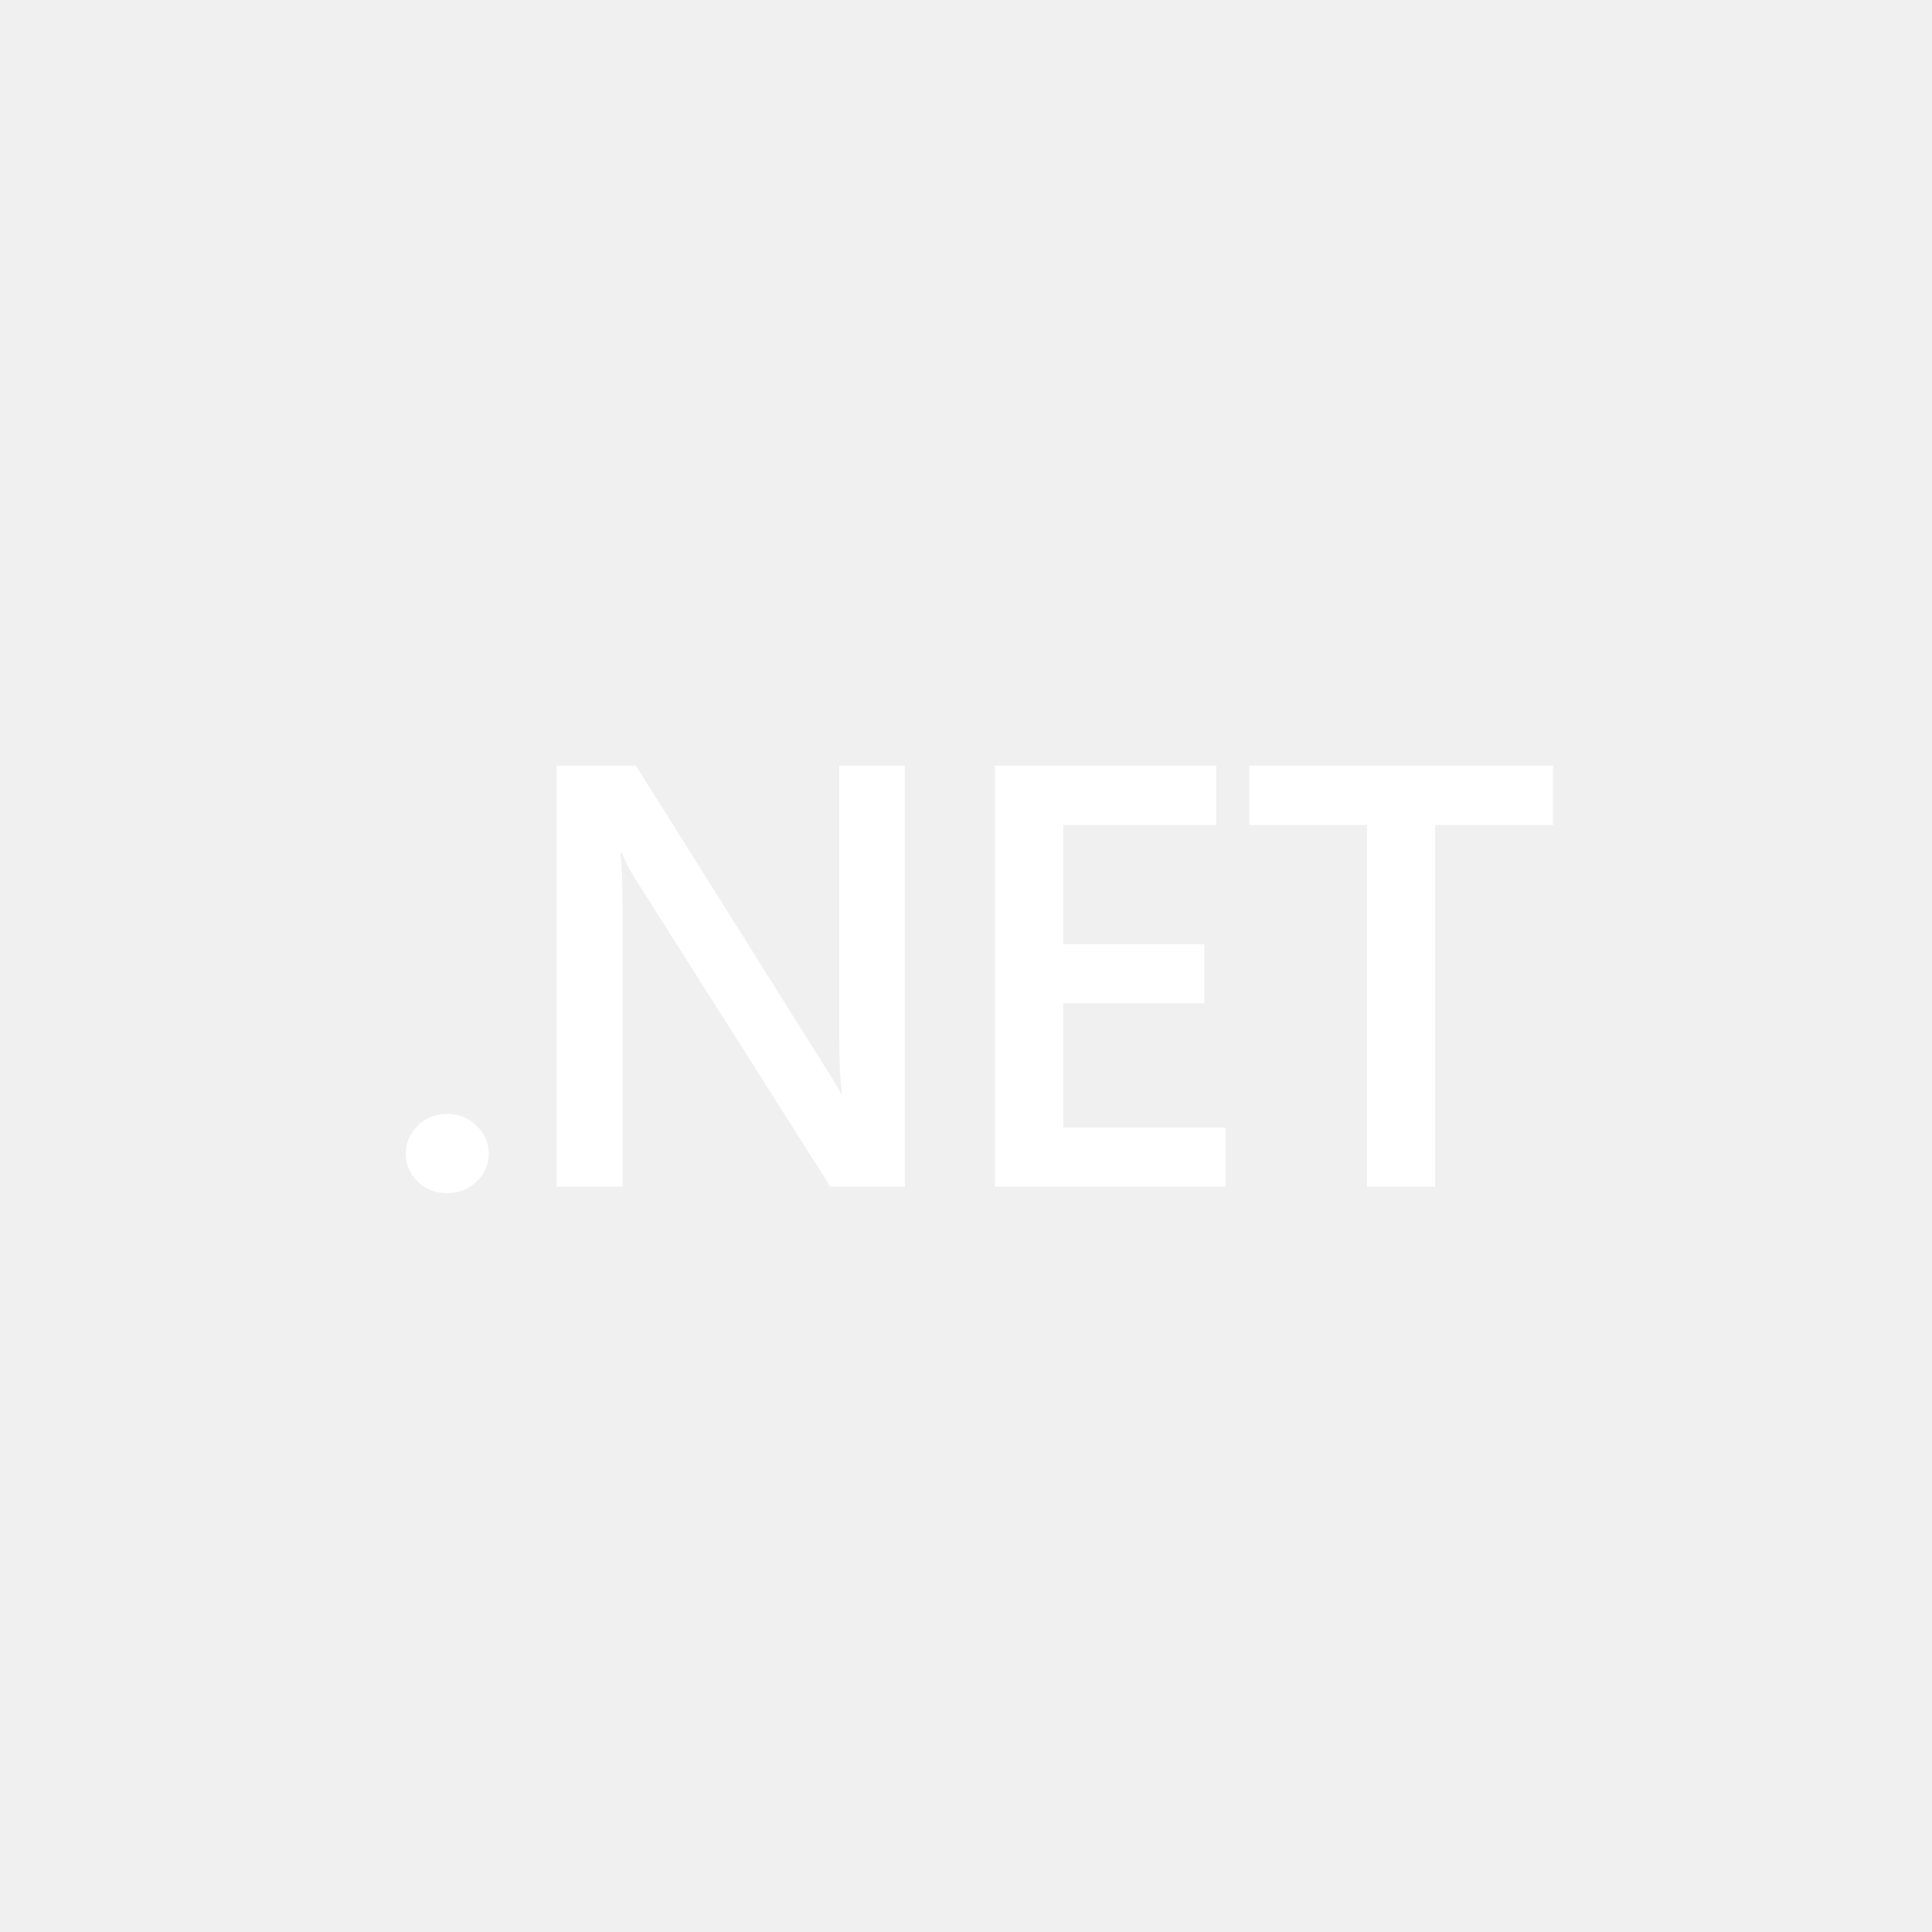
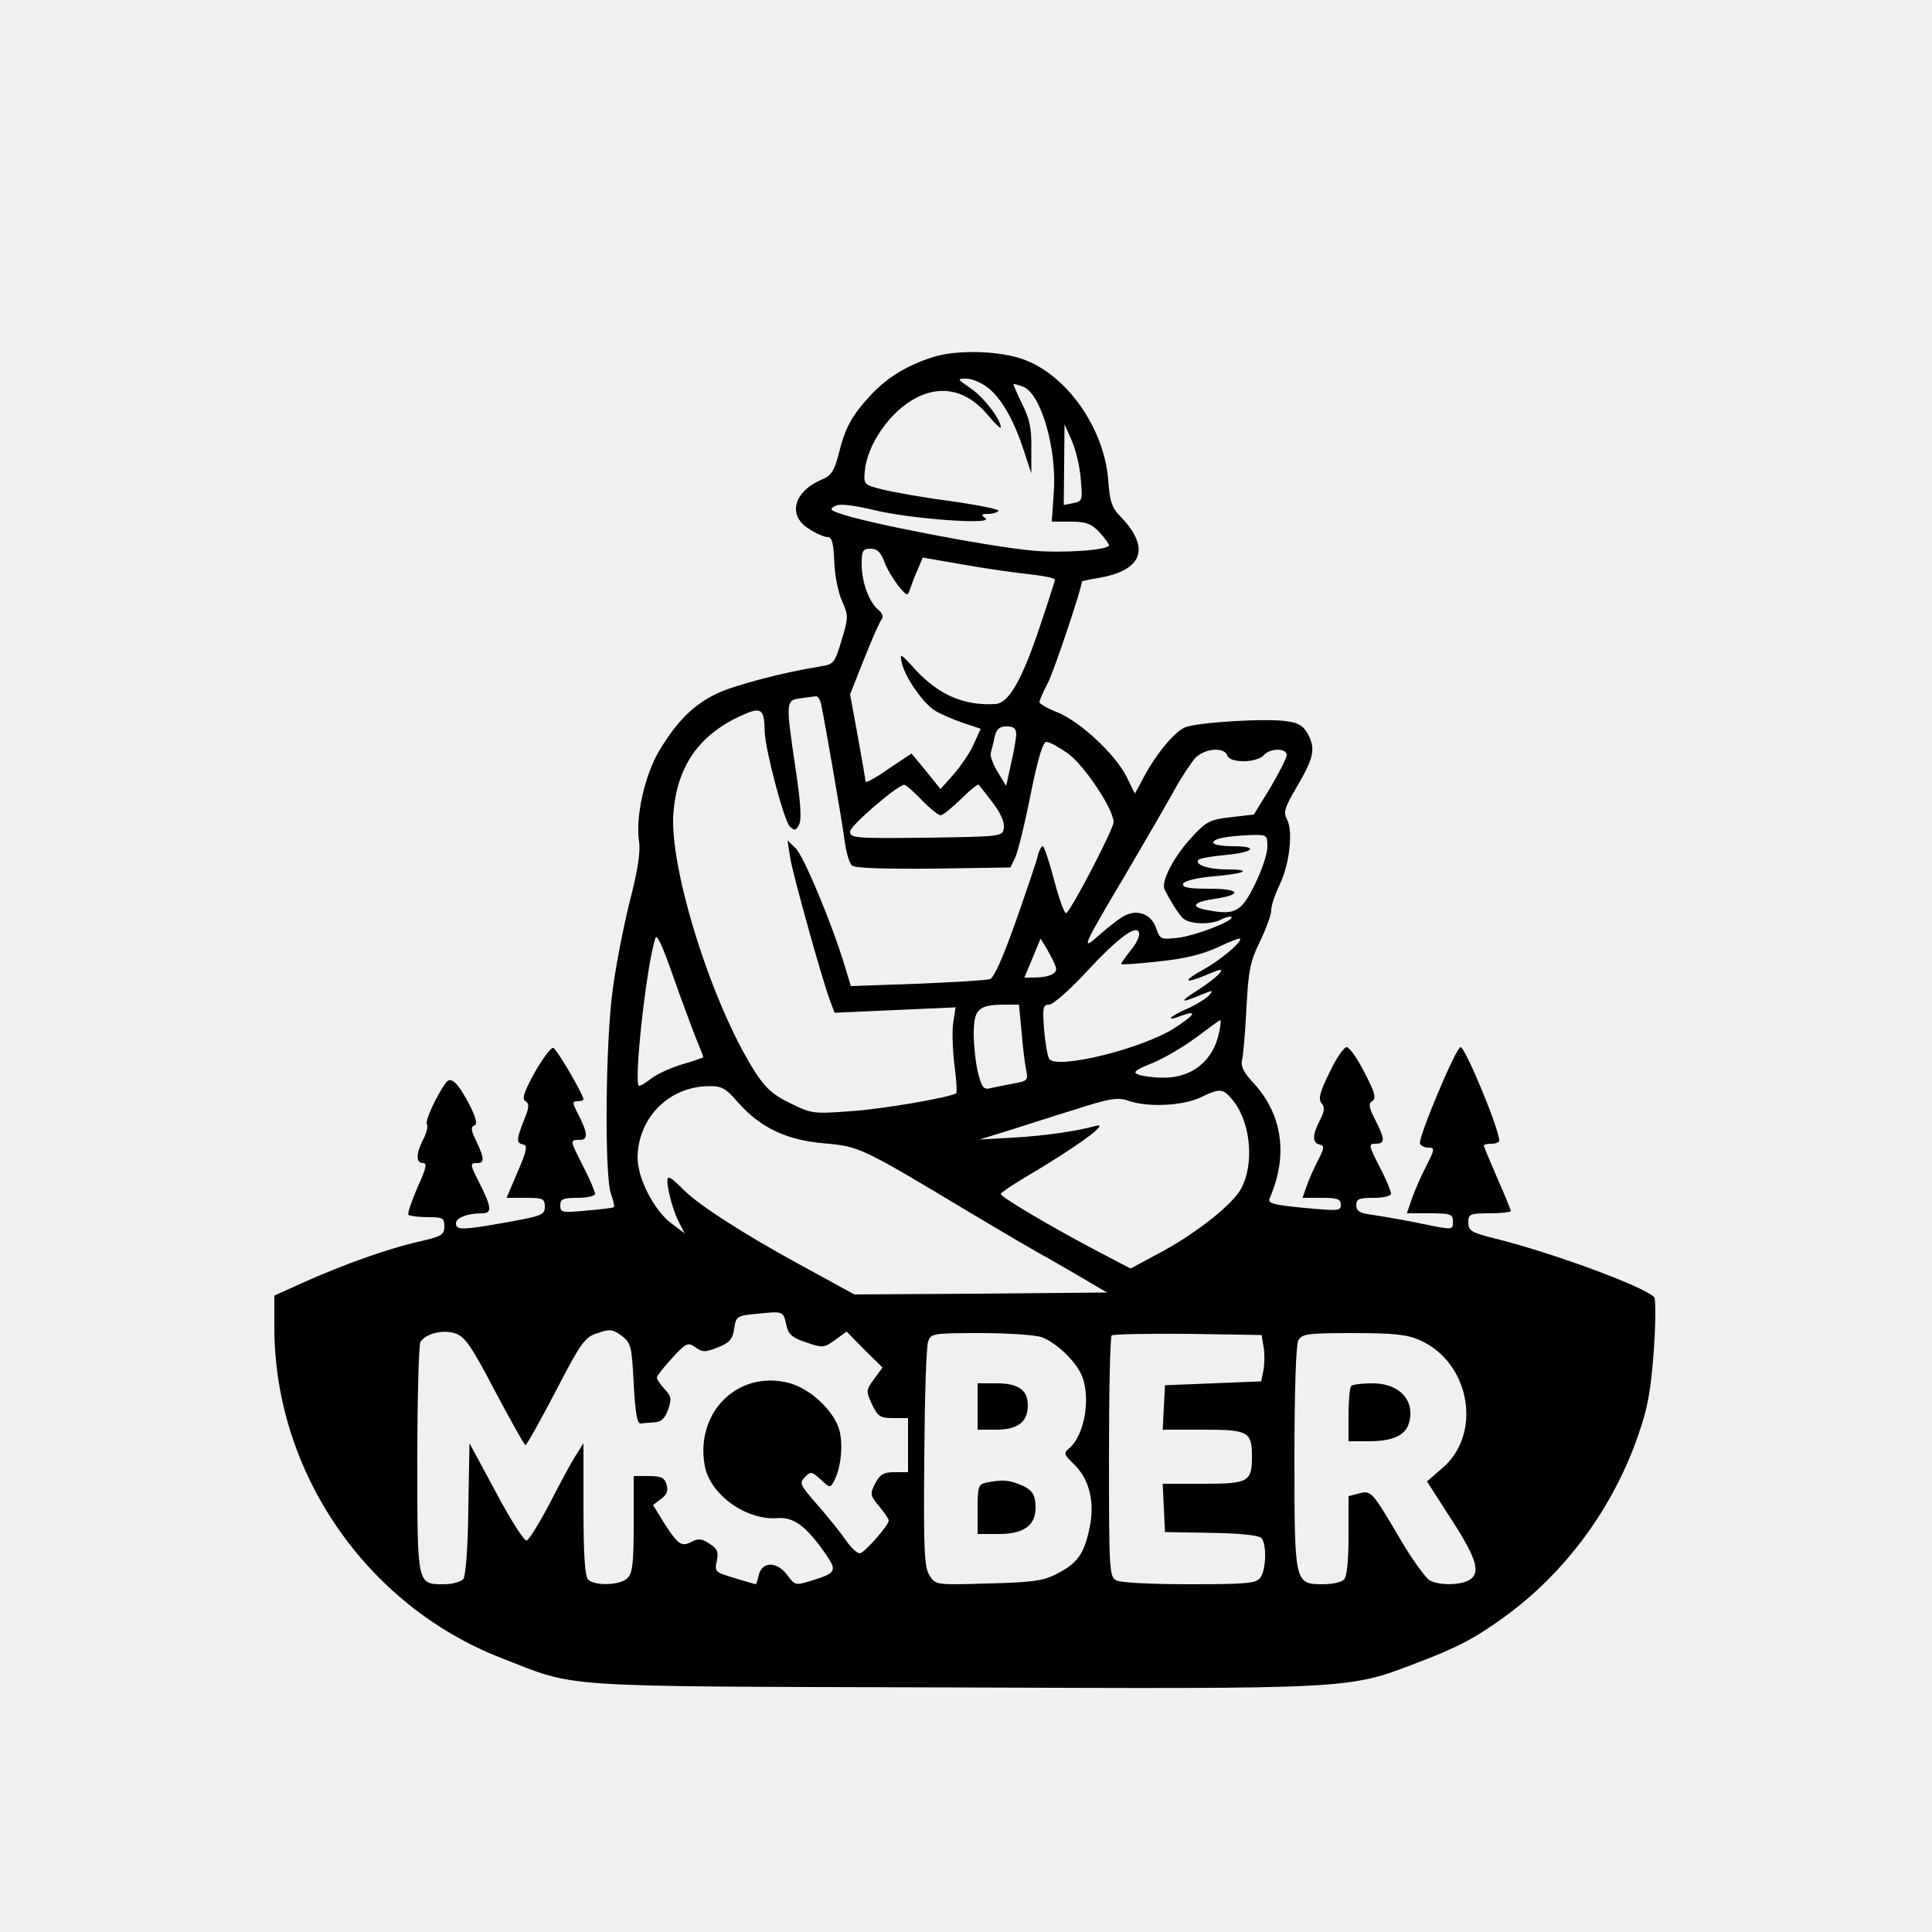
- <svg xmlns="http://www.w3.org/2000/svg" width="456" height="456" viewBox="0 0 456 456" version="1.1" xml:space="preserve" style="fill-rule:evenodd;clip-rule:evenodd;stroke-linejoin:round;stroke-miterlimit:2;">
-   <path d="m 105.5,281.609 c -2.703,0 -5.001,-0.9 -6.893,-2.702 -1.892,-1.848 -2.838,-4.042 -2.838,-6.582 0,-2.587 0.946,-4.804 2.838,-6.652 1.892,-1.848 4.19,-2.772 6.893,-2.772 2.748,0 5.068,0.924 6.96,2.772 1.937,1.848 2.906,4.064 2.906,6.652 0,2.54 -0.968,4.734 -2.906,6.582 -1.892,1.802 -4.212,2.702 -6.96,2.702 z" style="fill:#ffffff;fill-rule:nonzero;stroke-width:0.838" />
-   <path d="M 213.561,280.084 H 195.99 L 149.7,207.054 c -1.171,-1.848 -2.14,-3.765 -2.906,-5.751 h -0.406 c 0.361,2.125 0.541,6.675 0.541,13.65 v 65.132 h -15.543 v -99.36 h 18.719 l 44.737,71.298 c 1.892,2.957 3.109,4.989 3.649,6.098 h 0.27 c -0.45,-2.632 -0.676,-7.09 -0.676,-13.373 v -64.023 h 15.476 z" style="fill:#ffffff;fill-rule:nonzero;stroke-width:0.838" />
-   <path d="m 289.251,280.084 h -54.401 v -99.36 h 52.238 v 13.997 h -36.154 v 28.131 h 33.316 v 13.927 h -33.316 v 29.378 h 38.316 z" style="fill:#ffffff;fill-rule:nonzero;stroke-width:0.838" />
-   <path d="M 366.565,194.721 H 338.722 v 85.363 h -16.084 v -85.363 h -27.775 v -13.997 h 71.701 z" style="fill:#ffffff;fill-rule:nonzero;stroke-width:0.838" />
+ <svg xmlns="http://www.w3.org/2000/svg" version="1.0" width="500pt" height="500pt" viewBox="0 0 500 500" preserveAspectRatio="xMidYMid meet">
+   <g transform="translate(0,500) scale(0.1,-0.1)" fill="#000000" stroke="none">
+     <path d="M2415 4076 c-69 -22 -119 -53 -162 -99 -49 -53 -66 -84 -83 -154 -11 -42 -19 -54 -43 -64 -73 -31 -90 -93 -33 -128 18 -12 40 -21 48 -21 11 0 15 -15 17 -62 1 -35 10 -81 20 -103 17 -38 17 -43 -1 -102 -18 -60 -20 -62 -56 -68 -91 -14 -221 -48 -267 -70 -60 -29 -102 -70 -149 -148 -38 -64 -62 -173 -52 -236 4 -25 -4 -76 -24 -153 -16 -64 -36 -166 -44 -227 -19 -133 -22 -481 -5 -530 6 -18 10 -33 8 -35 -2 -2 -34 -6 -71 -9 -63 -6 -68 -5 -68 13 0 17 7 20 45 20 25 0 45 5 45 10 0 6 -13 37 -30 70 -36 71 -36 70 -9 70 22 0 21 17 -8 73 -12 24 -12 27 2 27 8 0 15 2 15 5 0 12 -69 130 -78 133 -6 2 -27 -27 -48 -63 -28 -51 -34 -69 -24 -75 10 -6 10 -16 -4 -49 -20 -51 -20 -59 -2 -63 12 -2 9 -17 -14 -70 l-29 -68 49 0 c45 0 50 -2 50 -23 0 -21 -8 -24 -97 -40 -117 -21 -133 -21 -133 -3 0 14 29 26 68 26 26 0 25 15 -9 82 -23 45 -23 48 -4 48 19 0 19 11 -2 56 -14 28 -15 38 -6 41 9 3 6 18 -11 52 -30 58 -49 77 -62 59 -25 -35 -55 -99 -49 -108 3 -5 -1 -23 -10 -39 -19 -38 -19 -61 0 -61 11 0 8 -14 -15 -64 -15 -35 -26 -67 -23 -70 4 -3 26 -6 50 -6 39 0 43 -2 43 -24 0 -22 -7 -26 -69 -40 -78 -18 -191 -58 -298 -106 l-73 -33 0 -82 c0 -373 236 -718 585 -855 204 -79 121 -74 1164 -77 1039 -4 1029 -5 1204 62 108 41 152 64 227 118 159 114 284 283 349 471 25 70 33 115 41 220 5 72 5 135 1 139 -27 28 -267 116 -413 152 -60 15 -68 20 -68 41 0 22 4 24 55 24 30 0 55 3 55 6 0 3 -16 42 -35 85 -19 44 -35 82 -35 84 0 3 9 5 20 5 11 0 20 4 20 8 0 30 -88 242 -100 242 -12 0 -112 -239 -105 -250 3 -6 13 -10 21 -10 18 0 18 -3 -7 -52 -12 -23 -27 -58 -35 -80 l-13 -38 59 0 c53 0 60 -2 60 -20 0 -24 3 -24 -85 -6 -38 8 -91 17 -117 21 -39 5 -48 10 -48 26 0 16 7 19 45 19 27 0 45 5 45 11 0 6 -13 38 -30 70 -28 55 -29 59 -10 59 25 0 25 11 -1 62 -17 33 -18 42 -7 49 10 7 6 22 -21 74 -18 36 -39 65 -46 65 -7 0 -27 -29 -44 -65 -25 -51 -30 -69 -21 -80 9 -10 8 -21 -4 -44 -20 -38 -20 -59 -1 -63 13 -3 13 -8 -4 -41 -11 -21 -24 -51 -30 -68 l-10 -29 50 0 c40 0 49 -3 49 -18 0 -16 -7 -16 -95 -8 -82 8 -95 12 -89 25 48 111 33 215 -40 296 -29 31 -36 46 -31 65 3 14 8 75 11 135 5 95 10 118 35 169 16 33 29 69 29 81 0 12 10 41 22 66 25 52 35 137 19 168 -10 18 -7 30 23 81 46 78 51 101 32 138 -11 22 -24 31 -53 35 -50 9 -231 -2 -265 -15 -28 -10 -81 -75 -113 -139 l-18 -33 -22 45 c-30 58 -118 140 -177 165 -27 10 -48 23 -48 27 0 4 10 27 22 50 16 31 88 246 88 262 0 1 18 5 41 9 116 19 138 77 59 159 -23 23 -28 40 -32 95 -11 140 -115 282 -232 316 -64 19 -165 20 -221 2z m145 -82 c35 -30 65 -84 91 -164 l18 -55 0 66 c1 51 -5 77 -24 114 -13 27 -23 50 -22 51 1 1 12 -2 25 -7 46 -17 88 -162 79 -275 l-5 -74 48 0 c41 0 54 -5 75 -27 14 -15 25 -31 25 -34 0 -13 -122 -21 -198 -14 -117 11 -439 73 -501 97 -23 8 -24 11 -9 19 11 6 44 2 100 -11 93 -23 313 -39 288 -21 -12 9 -11 11 7 11 12 0 24 4 27 8 2 4 -53 15 -122 25 -70 9 -149 23 -177 30 -49 12 -50 13 -47 47 6 70 66 156 134 191 67 34 133 18 186 -47 18 -21 32 -35 32 -30 0 21 -45 79 -78 101 -36 25 -36 25 -10 25 15 0 41 -12 58 -26z m237 -234 c5 -55 4 -57 -19 -62 l-25 -5 1 105 1 104 19 -43 c10 -23 21 -68 23 -99z m-509 -212 c6 -18 23 -46 36 -63 23 -28 25 -29 31 -10 4 11 12 34 20 51 l13 31 104 -18 c56 -10 133 -21 171 -25 37 -4 67 -10 67 -14 0 -4 -18 -60 -40 -125 -45 -134 -79 -194 -113 -197 -81 -5 -147 23 -208 89 -39 43 -41 44 -35 17 9 -38 54 -102 84 -122 14 -9 46 -23 72 -32 l48 -16 -18 -40 c-9 -21 -33 -56 -52 -78 l-34 -38 -37 46 -38 46 -60 -40 c-32 -23 -59 -37 -59 -33 0 4 -9 57 -20 117 l-20 109 36 91 c20 50 40 96 45 102 6 7 3 17 -7 25 -25 20 -44 73 -44 119 0 35 3 40 23 40 17 0 26 -9 35 -32z m-163 -370 c11 -53 55 -307 61 -355 4 -29 12 -57 19 -63 8 -7 84 -9 211 -8 l199 3 12 25 c7 14 25 87 40 163 19 94 32 137 41 137 8 0 33 -14 56 -30 42 -31 116 -141 118 -177 1 -16 -102 -215 -122 -236 -4 -5 -18 33 -31 82 -13 50 -27 91 -30 91 -4 0 -10 -11 -13 -24 -3 -14 -29 -90 -57 -170 -34 -96 -57 -147 -67 -150 -10 -3 -94 -8 -189 -12 l-171 -6 -16 53 c-32 106 -107 287 -128 305 l-20 19 7 -45 c7 -44 85 -324 105 -375 l10 -26 157 7 156 7 -6 -39 c-3 -21 -2 -70 3 -109 5 -38 7 -71 5 -74 -11 -10 -192 -42 -277 -47 -92 -7 -99 -6 -153 21 -44 21 -64 39 -91 81 -112 175 -224 532 -211 673 10 118 66 198 171 247 56 26 64 22 65 -39 1 -46 50 -231 65 -246 12 -11 16 -11 24 5 7 13 4 58 -9 144 -26 176 -26 178 14 183 17 2 35 5 39 5 4 1 10 -8 13 -20z m505 -80 c-1 -13 -7 -47 -14 -77 l-12 -55 -22 36 c-12 20 -20 42 -18 49 2 8 7 26 10 42 5 20 12 27 31 27 19 0 25 -5 25 -22z m546 -53 c4 -10 20 -15 44 -15 21 0 43 7 50 15 16 19 60 20 60 1 0 -7 -19 -45 -42 -84 l-43 -70 -60 -7 c-54 -6 -63 -11 -101 -52 -47 -51 -80 -115 -70 -135 14 -28 32 -57 45 -72 15 -18 72 -21 103 -5 11 6 22 8 25 6 9 -9 -91 -48 -138 -54 -45 -5 -47 -4 -57 25 -12 36 -48 50 -82 32 -12 -6 -40 -28 -63 -48 -52 -47 -47 -35 66 155 51 87 108 185 126 218 18 33 43 70 54 83 24 25 75 30 83 7z m-791 -115 c21 -22 44 -40 49 -40 6 0 29 19 53 42 23 23 44 40 46 37 2 -2 18 -23 36 -46 20 -26 31 -51 29 -65 -3 -23 -4 -23 -200 -26 -186 -2 -198 -1 -198 16 0 15 121 119 140 121 3 1 24 -17 45 -39z m895 -122 c0 -18 -15 -62 -33 -98 -35 -71 -51 -79 -124 -65 -44 8 -35 21 22 29 72 11 64 26 -15 26 -53 0 -71 3 -68 13 3 7 33 15 77 19 85 7 105 18 35 18 -48 0 -84 13 -72 25 4 4 34 9 67 12 76 7 91 23 22 23 -28 0 -51 4 -51 9 0 11 33 17 98 20 41 1 42 0 42 -31z m-355 -269 c-14 -18 -25 -33 -23 -34 2 -2 46 1 98 7 67 7 112 18 153 37 31 15 57 25 57 21 0 -12 -55 -57 -97 -80 -51 -28 -50 -37 2 -16 21 9 39 16 42 16 13 0 -15 -25 -55 -51 -51 -32 -49 -37 5 -14 32 13 34 13 23 0 -7 -8 -32 -24 -56 -35 -47 -20 -61 -36 -18 -19 45 16 37 3 -17 -32 -85 -54 -306 -108 -324 -79 -4 7 -10 41 -13 76 -4 57 -3 64 13 64 10 0 52 37 94 82 85 92 134 128 139 103 2 -8 -8 -29 -23 -46z m-1121 -233 c9 -21 16 -40 16 -42 0 -1 -24 -10 -53 -18 -30 -9 -65 -25 -80 -36 -14 -11 -28 -20 -33 -20 -15 0 18 307 42 382 4 13 19 -21 48 -104 24 -68 51 -140 60 -162z m928 192 c7 -17 -16 -28 -59 -28 l-22 0 21 50 21 51 17 -28 c9 -16 19 -35 22 -45z m-88 -170 c3 -40 9 -85 12 -99 5 -24 3 -27 -33 -33 -21 -4 -48 -10 -59 -12 -18 -5 -23 1 -33 40 -6 25 -11 70 -11 100 0 64 12 75 76 76 l41 0 7 -72z m511 0 c-15 -74 -71 -118 -145 -117 -25 0 -54 4 -64 8 -16 6 -8 12 37 30 31 13 82 43 114 67 32 24 59 44 61 44 2 0 1 -15 -3 -32z m-1245 -181 c58 -66 127 -98 224 -106 90 -8 95 -10 381 -182 77 -46 154 -91 170 -100 17 -9 64 -36 105 -60 l75 -44 -327 -3 -327 -2 -148 81 c-139 76 -252 149 -291 187 -46 46 -50 46 -41 -3 5 -24 16 -59 25 -76 l16 -31 -36 27 c-44 34 -86 116 -86 169 1 103 81 184 184 185 33 1 44 -5 76 -42z m1285 0 c42 -57 51 -161 17 -223 -21 -40 -112 -112 -199 -160 l-87 -47 -90 47 c-117 62 -246 138 -246 146 0 3 26 21 58 40 136 80 230 148 187 136 -47 -13 -126 -25 -210 -30 l-90 -5 65 20 c36 11 115 37 177 56 96 31 116 34 144 24 49 -17 138 -13 184 8 55 26 60 26 90 -12z m-1160 -576 c5 -24 15 -33 51 -45 44 -15 47 -14 75 6 l30 22 46 -47 47 -46 -22 -30 c-21 -29 -21 -31 -5 -66 15 -31 21 -35 55 -35 l38 0 0 -70 0 -70 -35 0 c-28 0 -37 -5 -50 -29 -14 -28 -13 -31 10 -59 14 -17 25 -33 25 -37 0 -13 -64 -85 -75 -85 -7 0 -23 15 -36 34 -13 19 -46 60 -73 91 -46 52 -48 57 -33 72 15 16 18 15 41 -6 24 -22 24 -23 35 -3 18 34 24 98 12 135 -16 49 -74 102 -126 117 -133 37 -247 -74 -221 -214 14 -74 106 -140 186 -135 44 4 76 -20 127 -93 30 -44 28 -49 -41 -70 -36 -11 -39 -11 -58 15 -26 36 -65 37 -74 2 -3 -14 -7 -25 -8 -25 -1 0 -26 7 -55 16 -50 15 -52 16 -46 44 5 23 2 32 -19 45 -19 13 -29 14 -46 5 -26 -14 -35 -8 -71 48 l-29 47 21 16 c15 11 19 22 14 37 -5 18 -14 22 -46 22 l-39 0 0 -124 c0 -100 -3 -128 -16 -140 -18 -19 -85 -21 -102 -4 -8 8 -12 63 -12 183 l0 170 -22 -35 c-12 -19 -42 -75 -67 -124 -26 -49 -52 -91 -58 -93 -6 -2 -42 54 -79 124 l-69 128 -3 -169 c-1 -104 -7 -175 -13 -183 -7 -7 -29 -13 -50 -13 -70 0 -69 -4 -69 323 0 161 4 297 8 304 14 22 59 33 91 22 24 -8 42 -34 102 -149 41 -77 76 -140 79 -140 3 0 38 63 78 139 66 128 76 141 109 151 31 11 39 10 62 -7 24 -19 26 -26 31 -124 4 -75 9 -104 18 -103 6 1 23 2 36 3 17 1 27 10 35 33 10 27 8 35 -9 53 -11 12 -20 25 -20 30 0 4 18 27 39 50 37 40 41 42 61 28 18 -13 25 -13 58 0 30 12 38 21 42 48 5 33 7 34 60 39 67 7 67 7 75 -29z m662 -32 c34 -13 80 -55 99 -91 29 -56 13 -162 -30 -197 -14 -12 -12 -16 13 -40 40 -38 55 -98 41 -164 -14 -68 -31 -92 -83 -119 -36 -19 -61 -23 -179 -26 -135 -4 -136 -4 -152 20 -14 21 -16 64 -14 304 1 153 5 289 10 302 7 21 12 22 137 22 71 0 142 -5 158 -11z m573 -24 c3 -16 3 -43 0 -60 l-6 -30 -124 -5 -125 -5 -3 -57 -3 -58 105 0 c117 0 126 -5 126 -70 0 -65 -9 -70 -126 -70 l-105 0 3 -62 3 -63 119 -2 c70 -1 123 -6 130 -13 15 -15 13 -84 -3 -104 -11 -14 -39 -16 -183 -16 -98 0 -178 4 -189 10 -18 10 -19 24 -19 319 0 169 3 311 7 315 4 3 92 5 197 4 l191 -3 5 -30z m406 16 c130 -59 161 -244 55 -332 l-38 -33 63 -98 c67 -103 77 -140 45 -158 -25 -13 -77 -13 -101 0 -10 6 -44 52 -74 103 -76 129 -77 130 -109 122 l-27 -7 0 -102 c0 -66 -4 -106 -12 -114 -7 -7 -31 -12 -54 -12 -74 0 -74 2 -74 328 0 176 4 291 10 303 10 17 22 19 143 19 107 0 140 -4 173 -19z" />
+     <path d="M2530 1360 l0 -60 48 0 c56 0 82 20 82 63 0 40 -25 57 -81 57 l-49 0 0 -60z" />
+     <path d="M2553 1163 c-21 -4 -23 -10 -23 -69 l0 -64 55 0 c64 0 95 22 95 68 0 35 -9 48 -43 61 -29 11 -44 12 -84 4z" />
+     <path d="M3497 1413 c-4 -3 -7 -37 -7 -75 l0 -68 51 0 c76 0 109 21 109 73 0 46 -40 77 -98 77 -27 0 -52 -3 -55 -7z" />
+   </g>
</svg>
